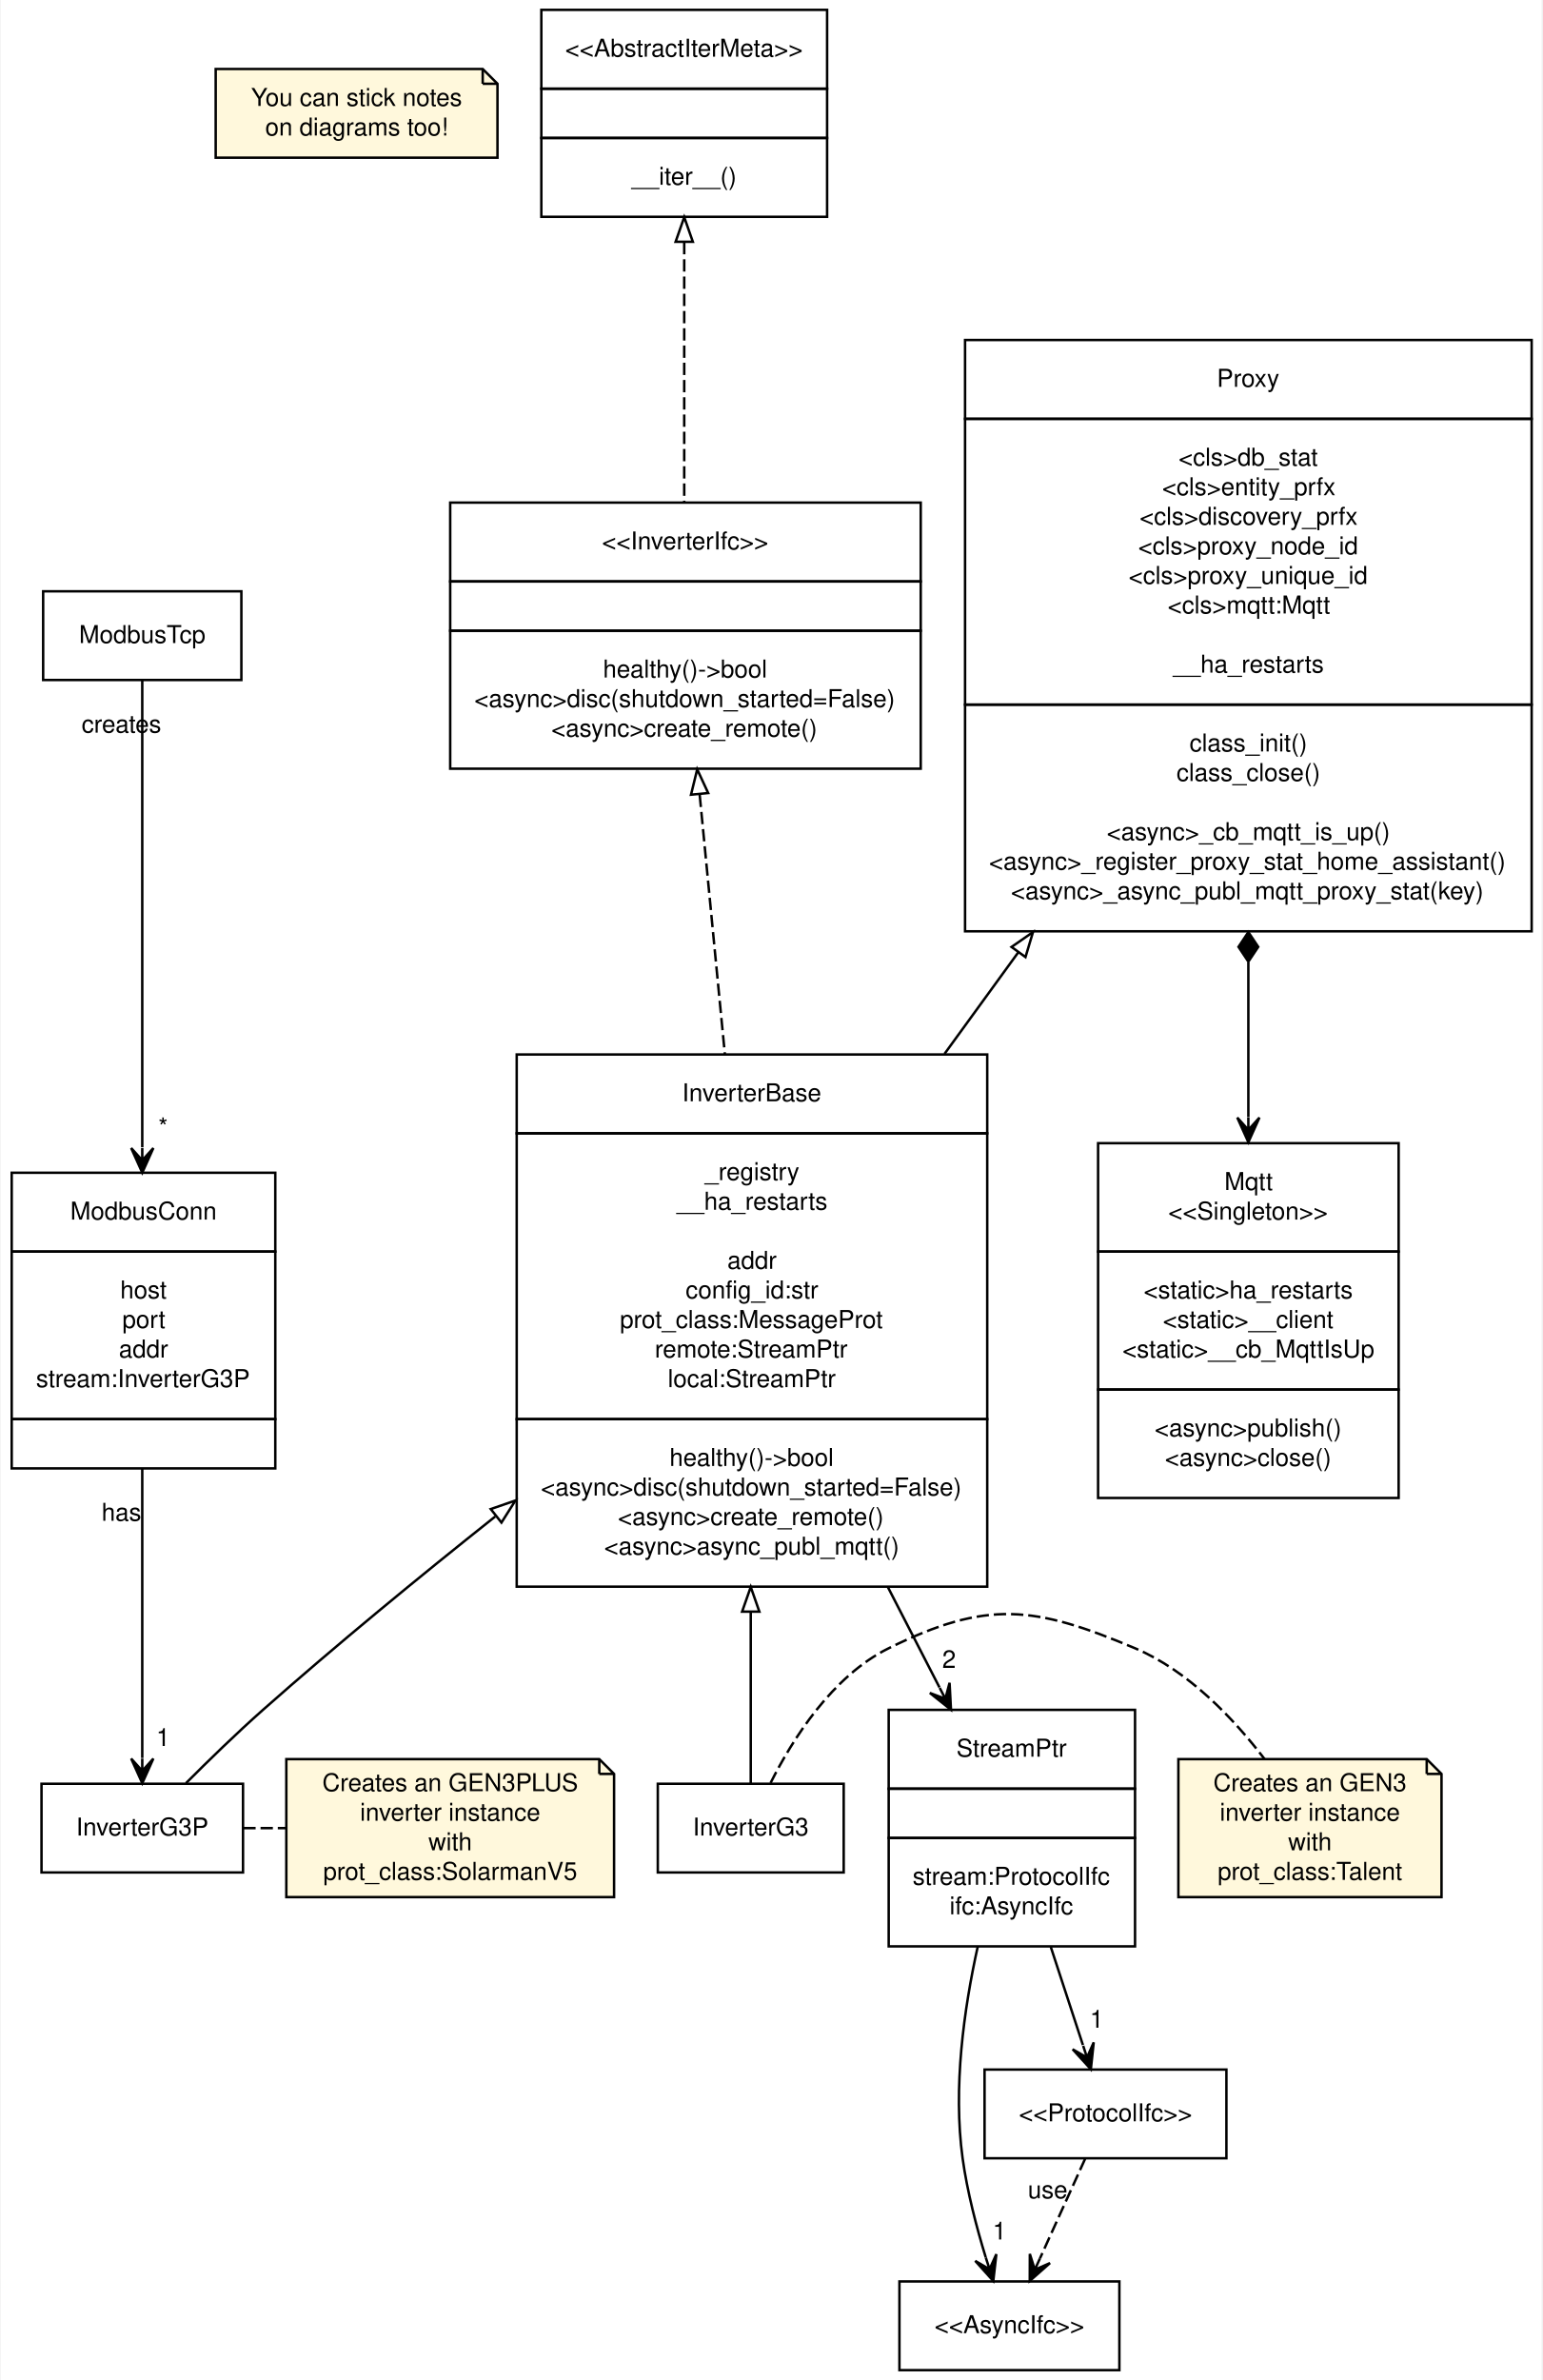
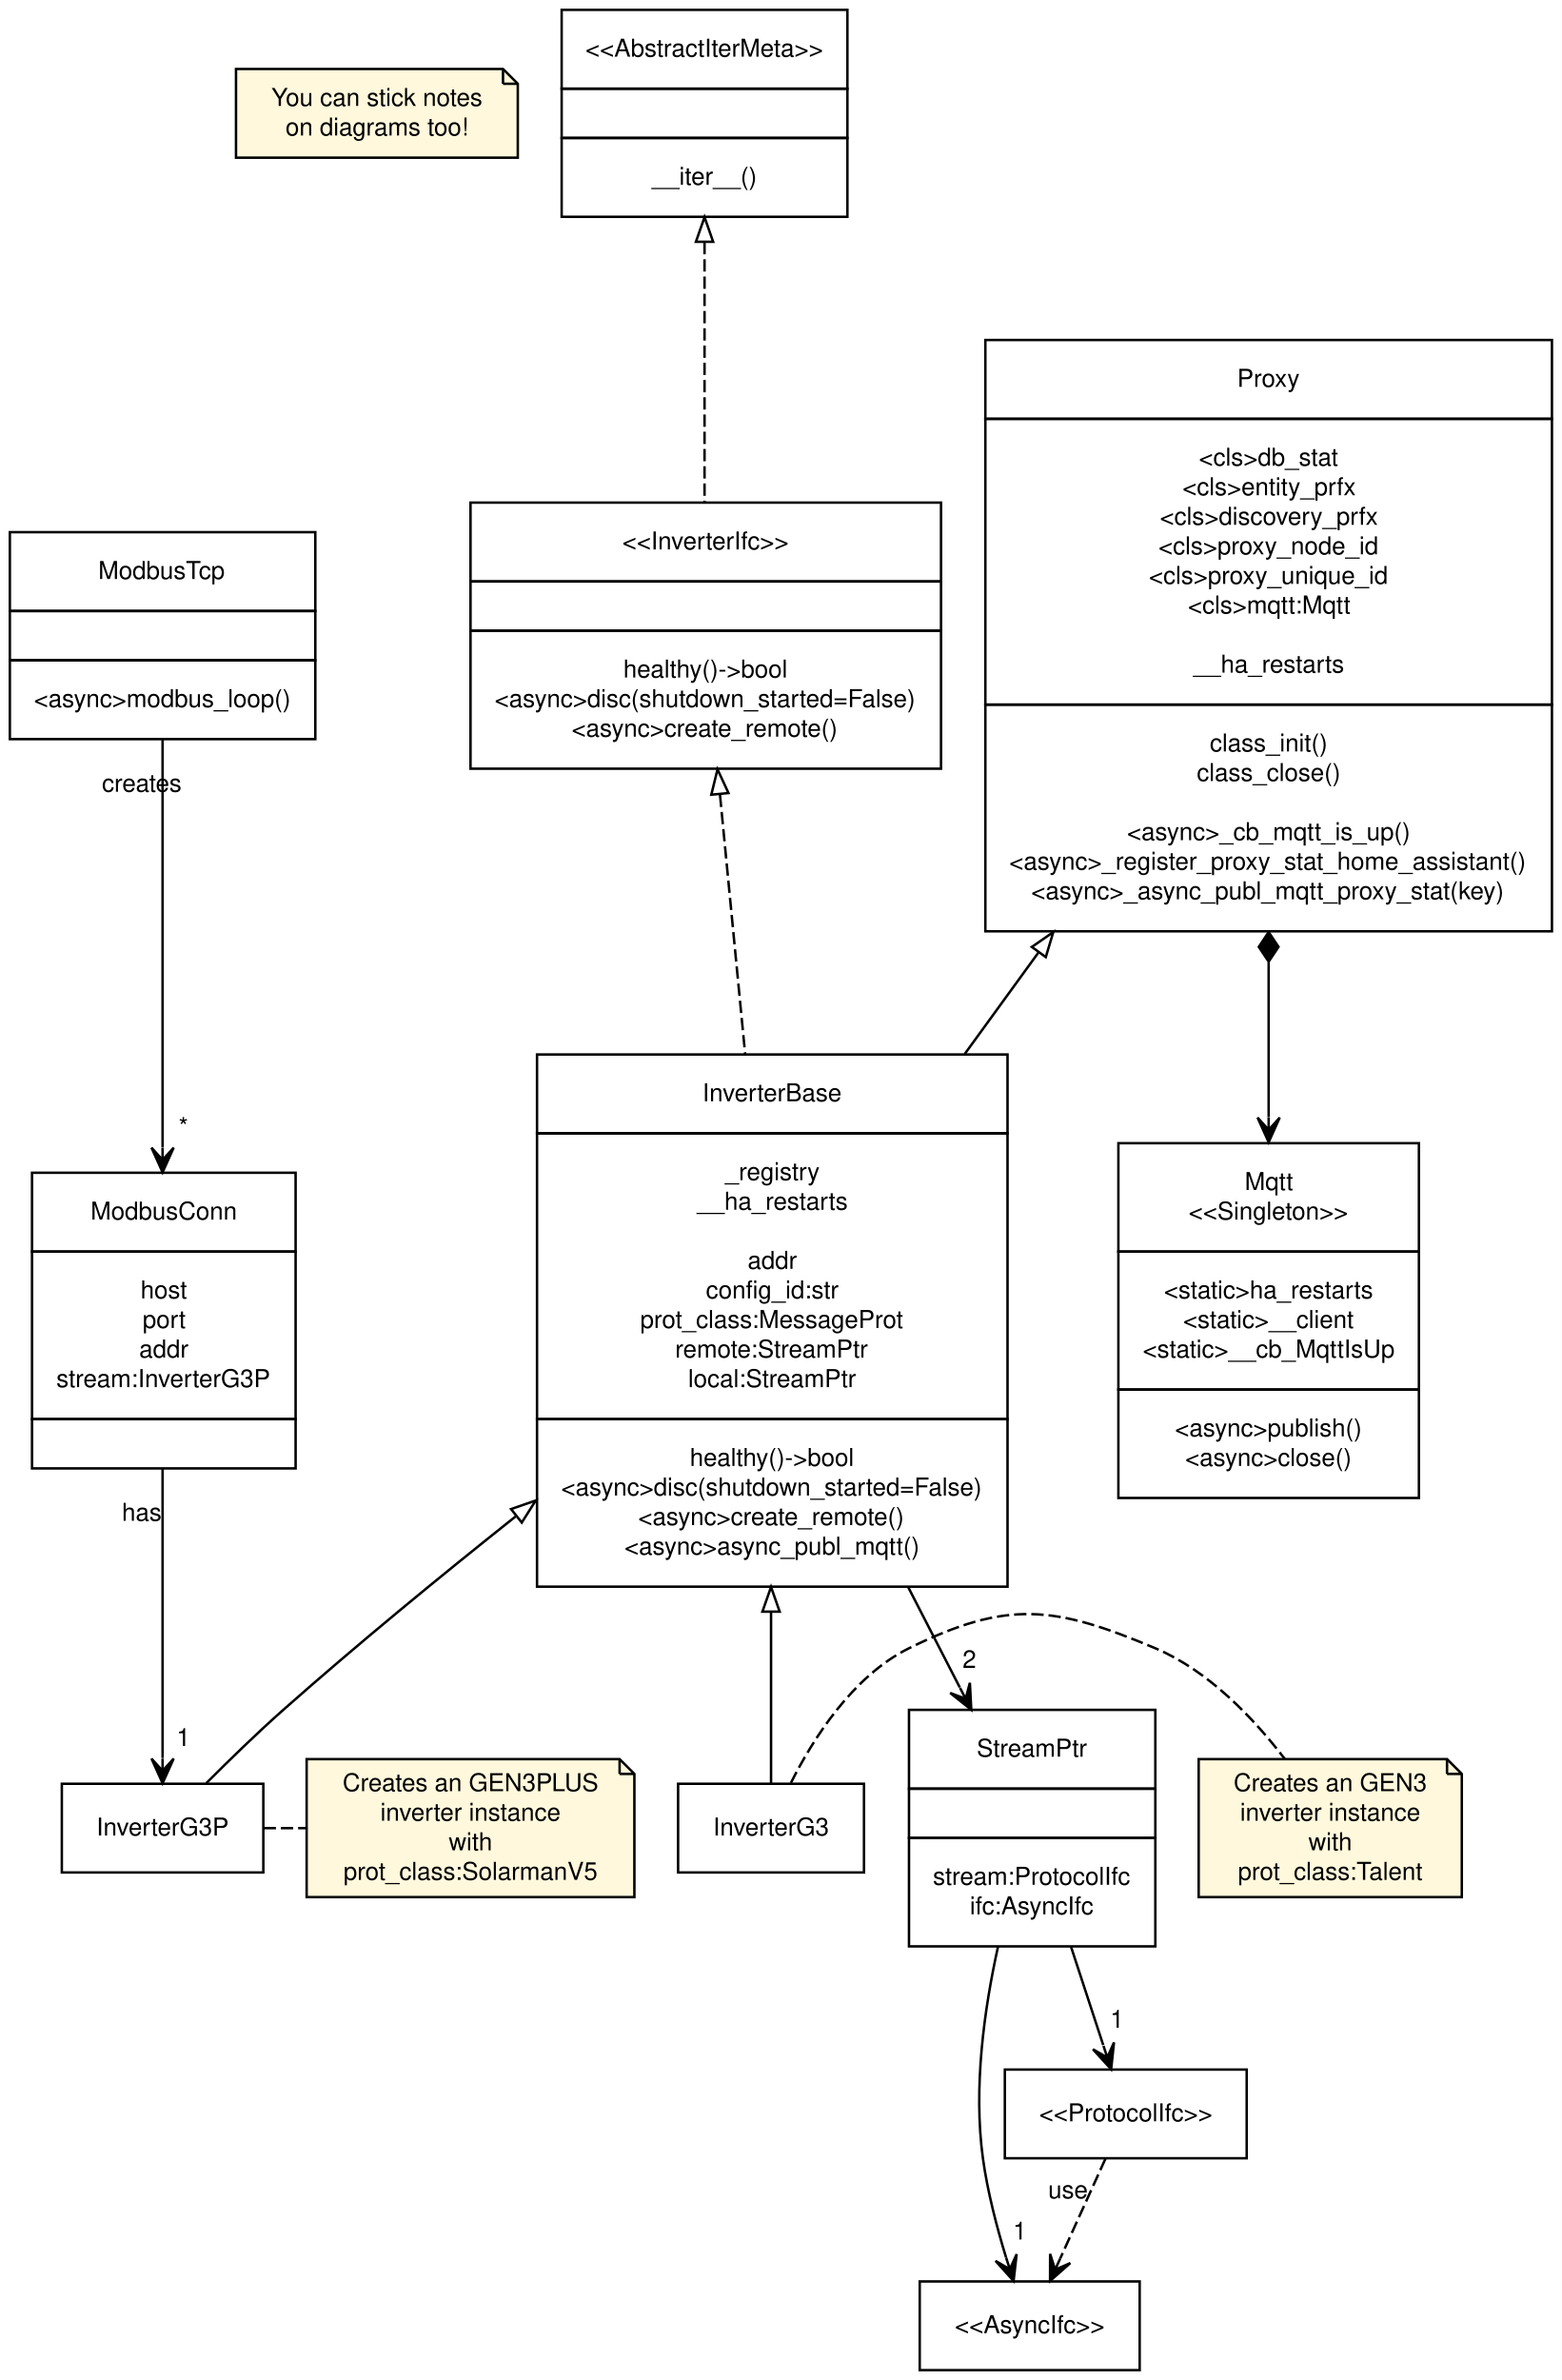
- <svg xmlns="http://www.w3.org/2000/svg" width="626pt" height="966pt" viewBox="0.00 0.00 625.50 966.00">
+ <svg xmlns="http://www.w3.org/2000/svg" width="634pt" height="966pt" viewBox="0.00 0.00 634.00 966.00">
  <g id="graph0" class="graph" transform="scale(1 1) rotate(0) translate(4 962)">
-     <polygon fill="#ffffff" stroke="transparent" points="-4,4 -4,-962 621.5,-962 621.5,4 -4,4" />
+     <polygon fill="#ffffff" stroke="transparent" points="-4,4 -4,-962 630,-962 630,4 -4,4" />
    <g id="node1" class="node">
-       <polygon fill="#fff8dc" stroke="#000000" points="191.696,-934 83.304,-934 83.304,-898 197.696,-898 197.696,-928 191.696,-934" />
-       <polyline fill="none" stroke="#000000" points="191.696,-934 191.696,-928 " />
-       <polyline fill="none" stroke="#000000" points="197.696,-928 191.696,-928 " />
-       <text text-anchor="middle" x="140.5" y="-919" font-family="Helvetica,sans-Serif" font-size="10.00" fill="#000000">You can stick notes</text>
-       <text text-anchor="middle" x="140.5" y="-907" font-family="Helvetica,sans-Serif" font-size="10.00" fill="#000000">on diagrams too!</text>
+       <polygon fill="#fff8dc" stroke="#000000" points="200.196,-934 91.804,-934 91.804,-898 206.196,-898 206.196,-928 200.196,-934" />
+       <polyline fill="none" stroke="#000000" points="200.196,-934 200.196,-928 " />
+       <polyline fill="none" stroke="#000000" points="206.196,-928 200.196,-928 " />
+       <text text-anchor="middle" x="149" y="-919" font-family="Helvetica,sans-Serif" font-size="10.00" fill="#000000">You can stick notes</text>
+       <text text-anchor="middle" x="149" y="-907" font-family="Helvetica,sans-Serif" font-size="10.00" fill="#000000">on diagrams too!</text>
    </g>
    <g id="node2" class="node">
-       <polygon fill="none" stroke="#000000" points="215.5,-926 215.5,-958 331.5,-958 331.5,-926 215.5,-926" />
-       <text text-anchor="start" x="225.149" y="-939" font-family="Helvetica,sans-Serif" font-size="10.00" fill="#000000">&lt;&lt;AbstractIterMeta&gt;&gt;</text>
-       <polygon fill="none" stroke="#000000" points="215.5,-906 215.5,-926 331.5,-926 331.5,-906 215.5,-906" />
-       <polygon fill="none" stroke="#000000" points="215.5,-874 215.5,-906 331.5,-906 331.5,-874 215.5,-874" />
-       <text text-anchor="start" x="252.11" y="-887" font-family="Helvetica,sans-Serif" font-size="10.00" fill="#000000">__iter__()</text>
+       <polygon fill="none" stroke="#000000" points="224,-926 224,-958 340,-958 340,-926 224,-926" />
+       <text text-anchor="start" x="233.649" y="-939" font-family="Helvetica,sans-Serif" font-size="10.00" fill="#000000">&lt;&lt;AbstractIterMeta&gt;&gt;</text>
+       <polygon fill="none" stroke="#000000" points="224,-906 224,-926 340,-926 340,-906 224,-906" />
+       <polygon fill="none" stroke="#000000" points="224,-874 224,-906 340,-906 340,-874 224,-874" />
+       <text text-anchor="start" x="260.61" y="-887" font-family="Helvetica,sans-Serif" font-size="10.00" fill="#000000">__iter__()</text>
    </g>
    <g id="node5" class="node">
-       <polygon fill="none" stroke="#000000" points="178.5,-726 178.5,-758 369.5,-758 369.5,-726 178.5,-726" />
-       <text text-anchor="start" x="240.096" y="-739" font-family="Helvetica,sans-Serif" font-size="10.00" fill="#000000">&lt;&lt;InverterIfc&gt;&gt;</text>
-       <polygon fill="none" stroke="#000000" points="178.5,-706 178.5,-726 369.5,-726 369.5,-706 178.5,-706" />
-       <polygon fill="none" stroke="#000000" points="178.5,-650 178.5,-706 369.5,-706 369.5,-650 178.5,-650" />
-       <text text-anchor="start" x="240.522" y="-687" font-family="Helvetica,sans-Serif" font-size="10.00" fill="#000000">healthy()-&gt;bool</text>
-       <text text-anchor="start" x="188.284" y="-675" font-family="Helvetica,sans-Serif" font-size="10.00" fill="#000000">&lt;async&gt;disc(shutdown_started=False)</text>
-       <text text-anchor="start" x="219.544" y="-663" font-family="Helvetica,sans-Serif" font-size="10.00" fill="#000000">&lt;async&gt;create_remote()</text>
+       <polygon fill="none" stroke="#000000" points="187,-726 187,-758 378,-758 378,-726 187,-726" />
+       <text text-anchor="start" x="248.596" y="-739" font-family="Helvetica,sans-Serif" font-size="10.00" fill="#000000">&lt;&lt;InverterIfc&gt;&gt;</text>
+       <polygon fill="none" stroke="#000000" points="187,-706 187,-726 378,-726 378,-706 187,-706" />
+       <polygon fill="none" stroke="#000000" points="187,-650 187,-706 378,-706 378,-650 187,-650" />
+       <text text-anchor="start" x="249.022" y="-687" font-family="Helvetica,sans-Serif" font-size="10.00" fill="#000000">healthy()-&gt;bool</text>
+       <text text-anchor="start" x="196.784" y="-675" font-family="Helvetica,sans-Serif" font-size="10.00" fill="#000000">&lt;async&gt;disc(shutdown_started=False)</text>
+       <text text-anchor="start" x="228.044" y="-663" font-family="Helvetica,sans-Serif" font-size="10.00" fill="#000000">&lt;async&gt;create_remote()</text>
    </g>
    <g id="edge1" class="edge">
-       <path fill="none" stroke="#000000" stroke-dasharray="5,2" d="M273.5,-863.774C273.5,-831.666 273.5,-790.604 273.5,-758.148" />
-       <polygon fill="none" stroke="#000000" points="270,-863.862 273.5,-873.862 277,-863.862 270,-863.862" />
+       <path fill="none" stroke="#000000" stroke-dasharray="5,2" d="M282,-863.774C282,-831.666 282,-790.604 282,-758.148" />
+       <polygon fill="none" stroke="#000000" points="278.5,-863.862 282,-873.862 285.5,-863.862 278.5,-863.862" />
    </g>
    <g id="node3" class="node">
-       <polygon fill="none" stroke="#000000" points="441.5,-454 441.5,-498 563.5,-498 563.5,-454 441.5,-454" />
-       <text text-anchor="start" x="492.777" y="-479" font-family="Helvetica,sans-Serif" font-size="10.00" fill="#000000">Mqtt</text>
-       <text text-anchor="start" x="469.981" y="-467" font-family="Helvetica,sans-Serif" font-size="10.00" fill="#000000">&lt;&lt;Singleton&gt;&gt;</text>
-       <polygon fill="none" stroke="#000000" points="441.5,-398 441.5,-454 563.5,-454 563.5,-398 441.5,-398" />
-       <text text-anchor="start" x="459.988" y="-435" font-family="Helvetica,sans-Serif" font-size="10.00" fill="#000000">&lt;static&gt;ha_restarts</text>
-       <text text-anchor="start" x="467.767" y="-423" font-family="Helvetica,sans-Serif" font-size="10.00" fill="#000000">&lt;static&gt;__client</text>
-       <text text-anchor="start" x="451.373" y="-411" font-family="Helvetica,sans-Serif" font-size="10.00" fill="#000000">&lt;static&gt;__cb_MqttIsUp</text>
-       <polygon fill="none" stroke="#000000" points="441.5,-354 441.5,-398 563.5,-398 563.5,-354 441.5,-354" />
-       <text text-anchor="start" x="464.436" y="-379" font-family="Helvetica,sans-Serif" font-size="10.00" fill="#000000">&lt;async&gt;publish()</text>
-       <text text-anchor="start" x="468.604" y="-367" font-family="Helvetica,sans-Serif" font-size="10.00" fill="#000000">&lt;async&gt;close()</text>
+       <polygon fill="none" stroke="#000000" points="450,-454 450,-498 572,-498 572,-454 450,-454" />
+       <text text-anchor="start" x="501.277" y="-479" font-family="Helvetica,sans-Serif" font-size="10.00" fill="#000000">Mqtt</text>
+       <text text-anchor="start" x="478.481" y="-467" font-family="Helvetica,sans-Serif" font-size="10.00" fill="#000000">&lt;&lt;Singleton&gt;&gt;</text>
+       <polygon fill="none" stroke="#000000" points="450,-398 450,-454 572,-454 572,-398 450,-398" />
+       <text text-anchor="start" x="468.488" y="-435" font-family="Helvetica,sans-Serif" font-size="10.00" fill="#000000">&lt;static&gt;ha_restarts</text>
+       <text text-anchor="start" x="476.267" y="-423" font-family="Helvetica,sans-Serif" font-size="10.00" fill="#000000">&lt;static&gt;__client</text>
+       <text text-anchor="start" x="459.873" y="-411" font-family="Helvetica,sans-Serif" font-size="10.00" fill="#000000">&lt;static&gt;__cb_MqttIsUp</text>
+       <polygon fill="none" stroke="#000000" points="450,-354 450,-398 572,-398 572,-354 450,-354" />
+       <text text-anchor="start" x="472.936" y="-379" font-family="Helvetica,sans-Serif" font-size="10.00" fill="#000000">&lt;async&gt;publish()</text>
+       <text text-anchor="start" x="477.104" y="-367" font-family="Helvetica,sans-Serif" font-size="10.00" fill="#000000">&lt;async&gt;close()</text>
    </g>
    <g id="node4" class="node">
-       <polygon fill="none" stroke="#000000" points="387.5,-792 387.5,-824 617.5,-824 617.5,-792 387.5,-792" />
-       <text text-anchor="start" x="489.721" y="-805" font-family="Helvetica,sans-Serif" font-size="10.00" fill="#000000">Proxy</text>
-       <polygon fill="none" stroke="#000000" points="387.5,-676 387.5,-792 617.5,-792 617.5,-676 387.5,-676" />
-       <text text-anchor="start" x="474.154" y="-773" font-family="Helvetica,sans-Serif" font-size="10.00" fill="#000000">&lt;cls&gt;db_stat</text>
-       <text text-anchor="start" x="467.491" y="-761" font-family="Helvetica,sans-Serif" font-size="10.00" fill="#000000">&lt;cls&gt;entity_prfx</text>
-       <text text-anchor="start" x="458.326" y="-749" font-family="Helvetica,sans-Serif" font-size="10.00" fill="#000000">&lt;cls&gt;discovery_prfx</text>
-       <text text-anchor="start" x="457.762" y="-737" font-family="Helvetica,sans-Serif" font-size="10.00" fill="#000000">&lt;cls&gt;proxy_node_id</text>
-       <text text-anchor="start" x="453.873" y="-725" font-family="Helvetica,sans-Serif" font-size="10.00" fill="#000000">&lt;cls&gt;proxy_unique_id</text>
-       <text text-anchor="start" x="469.716" y="-713" font-family="Helvetica,sans-Serif" font-size="10.00" fill="#000000">&lt;cls&gt;mqtt:Mqtt</text>
-       <text text-anchor="start" x="471.935" y="-689" font-family="Helvetica,sans-Serif" font-size="10.00" fill="#000000">__ha_restarts</text>
-       <polygon fill="none" stroke="#000000" points="387.5,-584 387.5,-676 617.5,-676 617.5,-584 387.5,-584" />
-       <text text-anchor="start" x="478.615" y="-657" font-family="Helvetica,sans-Serif" font-size="10.00" fill="#000000">class_init()</text>
-       <text text-anchor="start" x="473.334" y="-645" font-family="Helvetica,sans-Serif" font-size="10.00" fill="#000000">class_close()</text>
-       <text text-anchor="start" x="444.984" y="-621" font-family="Helvetica,sans-Serif" font-size="10.00" fill="#000000">&lt;async&gt;_cb_mqtt_is_up()</text>
-       <text text-anchor="start" x="397.197" y="-609" font-family="Helvetica,sans-Serif" font-size="10.00" fill="#000000">&lt;async&gt;_register_proxy_stat_home_assistant()</text>
-       <text text-anchor="start" x="406.084" y="-597" font-family="Helvetica,sans-Serif" font-size="10.00" fill="#000000">&lt;async&gt;_async_publ_mqtt_proxy_stat(key)</text>
+       <polygon fill="none" stroke="#000000" points="396,-792 396,-824 626,-824 626,-792 396,-792" />
+       <text text-anchor="start" x="498.221" y="-805" font-family="Helvetica,sans-Serif" font-size="10.00" fill="#000000">Proxy</text>
+       <polygon fill="none" stroke="#000000" points="396,-676 396,-792 626,-792 626,-676 396,-676" />
+       <text text-anchor="start" x="482.654" y="-773" font-family="Helvetica,sans-Serif" font-size="10.00" fill="#000000">&lt;cls&gt;db_stat</text>
+       <text text-anchor="start" x="475.991" y="-761" font-family="Helvetica,sans-Serif" font-size="10.00" fill="#000000">&lt;cls&gt;entity_prfx</text>
+       <text text-anchor="start" x="466.826" y="-749" font-family="Helvetica,sans-Serif" font-size="10.00" fill="#000000">&lt;cls&gt;discovery_prfx</text>
+       <text text-anchor="start" x="466.262" y="-737" font-family="Helvetica,sans-Serif" font-size="10.00" fill="#000000">&lt;cls&gt;proxy_node_id</text>
+       <text text-anchor="start" x="462.373" y="-725" font-family="Helvetica,sans-Serif" font-size="10.00" fill="#000000">&lt;cls&gt;proxy_unique_id</text>
+       <text text-anchor="start" x="478.216" y="-713" font-family="Helvetica,sans-Serif" font-size="10.00" fill="#000000">&lt;cls&gt;mqtt:Mqtt</text>
+       <text text-anchor="start" x="480.435" y="-689" font-family="Helvetica,sans-Serif" font-size="10.00" fill="#000000">__ha_restarts</text>
+       <polygon fill="none" stroke="#000000" points="396,-584 396,-676 626,-676 626,-584 396,-584" />
+       <text text-anchor="start" x="487.115" y="-657" font-family="Helvetica,sans-Serif" font-size="10.00" fill="#000000">class_init()</text>
+       <text text-anchor="start" x="481.834" y="-645" font-family="Helvetica,sans-Serif" font-size="10.00" fill="#000000">class_close()</text>
+       <text text-anchor="start" x="453.484" y="-621" font-family="Helvetica,sans-Serif" font-size="10.00" fill="#000000">&lt;async&gt;_cb_mqtt_is_up()</text>
+       <text text-anchor="start" x="405.697" y="-609" font-family="Helvetica,sans-Serif" font-size="10.00" fill="#000000">&lt;async&gt;_register_proxy_stat_home_assistant()</text>
+       <text text-anchor="start" x="414.584" y="-597" font-family="Helvetica,sans-Serif" font-size="10.00" fill="#000000">&lt;async&gt;_async_publ_mqtt_proxy_stat(key)</text>
    </g>
    <g id="edge9" class="edge">
-       <path fill="none" stroke="#000000" d="M502.5,-571.373C502.5,-549.957 502.5,-528.339 502.5,-508.558" />
-       <polygon fill="#000000" stroke="#000000" points="502.5,-571.682 506.5,-577.682 502.5,-583.682 498.5,-577.682 502.5,-571.682" />
-       <polygon fill="#000000" stroke="#000000" points="502.5,-498.392 507,-508.392 502.5,-503.392 502.5,-508.392 502.5,-508.392 502.5,-508.392 502.5,-503.392 498,-508.392 502.5,-498.392 502.5,-498.392" />
+       <path fill="none" stroke="#000000" d="M511,-571.373C511,-549.957 511,-528.339 511,-508.558" />
+       <polygon fill="#000000" stroke="#000000" points="511,-571.682 515,-577.682 511,-583.682 507,-577.682 511,-571.682" />
+       <polygon fill="#000000" stroke="#000000" points="511,-498.392 515.5,-508.392 511,-503.392 511,-508.392 511,-508.392 511,-508.392 511,-503.392 506.5,-508.392 511,-498.392 511,-498.392" />
    </g>
    <g id="node6" class="node">
-       <polygon fill="none" stroke="#000000" points="205.5,-502 205.5,-534 396.5,-534 396.5,-502 205.5,-502" />
-       <text text-anchor="start" x="272.66" y="-515" font-family="Helvetica,sans-Serif" font-size="10.00" fill="#000000">InverterBase</text>
-       <polygon fill="none" stroke="#000000" points="205.5,-386 205.5,-502 396.5,-502 396.5,-386 205.5,-386" />
-       <text text-anchor="start" x="281.834" y="-483" font-family="Helvetica,sans-Serif" font-size="10.00" fill="#000000">_registry</text>
-       <text text-anchor="start" x="270.435" y="-471" font-family="Helvetica,sans-Serif" font-size="10.00" fill="#000000">__ha_restarts</text>
-       <text text-anchor="start" x="290.997" y="-447" font-family="Helvetica,sans-Serif" font-size="10.00" fill="#000000">addr</text>
-       <text text-anchor="start" x="274.05" y="-435" font-family="Helvetica,sans-Serif" font-size="10.00" fill="#000000">config_id:str</text>
-       <text text-anchor="start" x="247.379" y="-423" font-family="Helvetica,sans-Serif" font-size="10.00" fill="#000000">prot_class:MessageProt</text>
-       <text text-anchor="start" x="261.553" y="-411" font-family="Helvetica,sans-Serif" font-size="10.00" fill="#000000">remote:StreamPtr</text>
-       <text text-anchor="start" x="266.832" y="-399" font-family="Helvetica,sans-Serif" font-size="10.00" fill="#000000">local:StreamPtr</text>
-       <polygon fill="none" stroke="#000000" points="205.5,-318 205.5,-386 396.5,-386 396.5,-318 205.5,-318" />
-       <text text-anchor="start" x="267.522" y="-367" font-family="Helvetica,sans-Serif" font-size="10.00" fill="#000000">healthy()-&gt;bool</text>
-       <text text-anchor="start" x="215.284" y="-355" font-family="Helvetica,sans-Serif" font-size="10.00" fill="#000000">&lt;async&gt;disc(shutdown_started=False)</text>
-       <text text-anchor="start" x="246.544" y="-343" font-family="Helvetica,sans-Serif" font-size="10.00" fill="#000000">&lt;async&gt;create_remote()</text>
-       <text text-anchor="start" x="240.984" y="-331" font-family="Helvetica,sans-Serif" font-size="10.00" fill="#000000">&lt;async&gt;async_publ_mqtt()</text>
+       <polygon fill="none" stroke="#000000" points="214,-502 214,-534 405,-534 405,-502 214,-502" />
+       <text text-anchor="start" x="281.16" y="-515" font-family="Helvetica,sans-Serif" font-size="10.00" fill="#000000">InverterBase</text>
+       <polygon fill="none" stroke="#000000" points="214,-386 214,-502 405,-502 405,-386 214,-386" />
+       <text text-anchor="start" x="290.334" y="-483" font-family="Helvetica,sans-Serif" font-size="10.00" fill="#000000">_registry</text>
+       <text text-anchor="start" x="278.935" y="-471" font-family="Helvetica,sans-Serif" font-size="10.00" fill="#000000">__ha_restarts</text>
+       <text text-anchor="start" x="299.497" y="-447" font-family="Helvetica,sans-Serif" font-size="10.00" fill="#000000">addr</text>
+       <text text-anchor="start" x="282.55" y="-435" font-family="Helvetica,sans-Serif" font-size="10.00" fill="#000000">config_id:str</text>
+       <text text-anchor="start" x="255.879" y="-423" font-family="Helvetica,sans-Serif" font-size="10.00" fill="#000000">prot_class:MessageProt</text>
+       <text text-anchor="start" x="270.053" y="-411" font-family="Helvetica,sans-Serif" font-size="10.00" fill="#000000">remote:StreamPtr</text>
+       <text text-anchor="start" x="275.332" y="-399" font-family="Helvetica,sans-Serif" font-size="10.00" fill="#000000">local:StreamPtr</text>
+       <polygon fill="none" stroke="#000000" points="214,-318 214,-386 405,-386 405,-318 214,-318" />
+       <text text-anchor="start" x="276.022" y="-367" font-family="Helvetica,sans-Serif" font-size="10.00" fill="#000000">healthy()-&gt;bool</text>
+       <text text-anchor="start" x="223.784" y="-355" font-family="Helvetica,sans-Serif" font-size="10.00" fill="#000000">&lt;async&gt;disc(shutdown_started=False)</text>
+       <text text-anchor="start" x="255.044" y="-343" font-family="Helvetica,sans-Serif" font-size="10.00" fill="#000000">&lt;async&gt;create_remote()</text>
+       <text text-anchor="start" x="249.484" y="-331" font-family="Helvetica,sans-Serif" font-size="10.00" fill="#000000">&lt;async&gt;async_publ_mqtt()</text>
    </g>
    <g id="edge7" class="edge">
-       <path fill="none" stroke="#000000" d="M409.179,-575.568C399.141,-561.753 389.001,-547.798 379.159,-534.253" />
-       <polygon fill="none" stroke="#000000" points="406.365,-577.649 415.075,-583.682 412.028,-573.535 406.365,-577.649" />
+       <path fill="none" stroke="#000000" d="M417.679,-575.568C407.641,-561.753 397.501,-547.798 387.659,-534.253" />
+       <polygon fill="none" stroke="#000000" points="414.865,-577.649 423.575,-583.682 420.528,-573.535 414.865,-577.649" />
    </g>
    <g id="edge2" class="edge">
-       <path fill="none" stroke="#000000" stroke-dasharray="5,2" d="M279.772,-639.423C282.809,-608.156 286.537,-569.764 289.991,-534.203" />
-       <polygon fill="none" stroke="#000000" points="276.253,-639.447 278.77,-649.739 283.22,-640.124 276.253,-639.447" />
+       <path fill="none" stroke="#000000" stroke-dasharray="5,2" d="M288.272,-639.423C291.309,-608.156 295.037,-569.764 298.491,-534.203" />
+       <polygon fill="none" stroke="#000000" points="284.753,-639.447 287.27,-649.739 291.72,-640.124 284.753,-639.447" />
    </g>
    <g id="node7" class="node">
-       <polygon fill="none" stroke="#000000" points="356.5,-236 356.5,-268 456.5,-268 456.5,-236 356.5,-236" />
-       <text text-anchor="start" x="384" y="-249" font-family="Helvetica,sans-Serif" font-size="10.00" fill="#000000">StreamPtr</text>
-       <polygon fill="none" stroke="#000000" points="356.5,-216 356.5,-236 456.5,-236 456.5,-216 356.5,-216" />
-       <polygon fill="none" stroke="#000000" points="356.5,-172 356.5,-216 456.5,-216 456.5,-172 356.5,-172" />
-       <text text-anchor="start" x="366.217" y="-197" font-family="Helvetica,sans-Serif" font-size="10.00" fill="#000000">stream:ProtocolIfc</text>
-       <text text-anchor="start" x="381.219" y="-185" font-family="Helvetica,sans-Serif" font-size="10.00" fill="#000000">ifc:AsyncIfc</text>
+       <polygon fill="none" stroke="#000000" points="365,-236 365,-268 465,-268 465,-236 365,-236" />
+       <text text-anchor="start" x="392.5" y="-249" font-family="Helvetica,sans-Serif" font-size="10.00" fill="#000000">StreamPtr</text>
+       <polygon fill="none" stroke="#000000" points="365,-216 365,-236 465,-236 465,-216 365,-216" />
+       <polygon fill="none" stroke="#000000" points="365,-172 365,-216 465,-216 465,-172 365,-172" />
+       <text text-anchor="start" x="374.717" y="-197" font-family="Helvetica,sans-Serif" font-size="10.00" fill="#000000">stream:ProtocolIfc</text>
+       <text text-anchor="start" x="389.719" y="-185" font-family="Helvetica,sans-Serif" font-size="10.00" fill="#000000">ifc:AsyncIfc</text>
    </g>
    <g id="edge8" class="edge">
-       <path fill="none" stroke="#000000" d="M356.139,-317.872C363.379,-303.802 370.553,-289.86 377.119,-277.099" />
-       <polygon fill="#000000" stroke="#000000" points="381.785,-268.032 381.211,-278.983 379.497,-272.478 377.209,-276.924 377.209,-276.924 377.209,-276.924 379.497,-272.478 373.208,-274.865 381.785,-268.032 381.785,-268.032" />
-       <text text-anchor="middle" x="381.007" y="-285.017" font-family="Helvetica,sans-Serif" font-size="10.00" fill="#000000">2</text>
+       <path fill="none" stroke="#000000" d="M364.639,-317.872C371.879,-303.802 379.053,-289.86 385.619,-277.099" />
+       <polygon fill="#000000" stroke="#000000" points="390.285,-268.032 389.711,-278.983 387.997,-272.478 385.709,-276.924 385.709,-276.924 385.709,-276.924 387.997,-272.478 381.708,-274.865 390.285,-268.032 390.285,-268.032" />
+       <text text-anchor="middle" x="389.507" y="-285.017" font-family="Helvetica,sans-Serif" font-size="10.00" fill="#000000">2</text>
    </g>
    <g id="node8" class="node">
-       <polygon fill="none" stroke="#000000" points="338.231,-238 262.769,-238 262.769,-202 338.231,-202 338.231,-238" />
-       <text text-anchor="middle" x="300.5" y="-217" font-family="Helvetica,sans-Serif" font-size="10.00" fill="#000000">InverterG3</text>
+       <polygon fill="none" stroke="#000000" points="346.731,-238 271.269,-238 271.269,-202 346.731,-202 346.731,-238" />
+       <text text-anchor="middle" x="309" y="-217" font-family="Helvetica,sans-Serif" font-size="10.00" fill="#000000">InverterG3</text>
    </g>
    <g id="edge5" class="edge">
-       <path fill="none" stroke="#000000" d="M300.5,-307.773C300.5,-280.5 300.5,-254.684 300.5,-238.201" />
-       <polygon fill="none" stroke="#000000" points="297,-307.872 300.5,-317.872 304,-307.872 297,-307.872" />
+       <path fill="none" stroke="#000000" d="M309,-307.773C309,-280.5 309,-254.684 309,-238.201" />
+       <polygon fill="none" stroke="#000000" points="305.5,-307.872 309,-317.872 312.5,-307.872 305.5,-307.872" />
    </g>
    <g id="node10" class="node">
-       <polygon fill="none" stroke="#000000" points="94.4,-238 12.6,-238 12.6,-202 94.4,-202 94.4,-238" />
-       <text text-anchor="middle" x="53.5" y="-217" font-family="Helvetica,sans-Serif" font-size="10.00" fill="#000000">InverterG3P</text>
+       <polygon fill="none" stroke="#000000" points="102.9,-238 21.1,-238 21.1,-202 102.9,-202 102.9,-238" />
+       <text text-anchor="middle" x="62" y="-217" font-family="Helvetica,sans-Serif" font-size="10.00" fill="#000000">InverterG3P</text>
    </g>
    <g id="edge6" class="edge">
-       <path fill="none" stroke="#000000" d="M196.767,-346.464C165.897,-321.935 132.358,-294.416 102.5,-268 91.797,-258.531 80.362,-247.393 71.232,-238.23" />
-       <polygon fill="none" stroke="#000000" points="194.962,-349.499 204.974,-352.965 199.309,-344.012 194.962,-349.499" />
+       <path fill="none" stroke="#000000" d="M205.267,-346.464C174.397,-321.935 140.858,-294.416 111,-268 100.297,-258.531 88.862,-247.393 79.732,-238.23" />
+       <polygon fill="none" stroke="#000000" points="203.462,-349.499 213.474,-352.965 207.809,-344.012 203.462,-349.499" />
    </g>
    <g id="node12" class="node">
-       <polygon fill="none" stroke="#000000" points="450.142,-36 360.858,-36 360.858,0 450.142,0 450.142,-36" />
-       <text text-anchor="middle" x="405.5" y="-15" font-family="Helvetica,sans-Serif" font-size="10.00" fill="#000000">&lt;&lt;AsyncIfc&gt;&gt;</text>
+       <polygon fill="none" stroke="#000000" points="458.642,-36 369.358,-36 369.358,0 458.642,0 458.642,-36" />
+       <text text-anchor="middle" x="414" y="-15" font-family="Helvetica,sans-Serif" font-size="10.00" fill="#000000">&lt;&lt;AsyncIfc&gt;&gt;</text>
    </g>
    <g id="edge11" class="edge">
-       <path fill="none" stroke="#000000" d="M392.663,-171.974C386.998,-146.457 382.587,-114.547 386.5,-86 388.347,-72.528 392.161,-57.962 395.891,-45.78" />
-       <polygon fill="#000000" stroke="#000000" points="398.959,-36.185 400.199,-47.081 397.436,-40.948 395.913,-45.71 395.913,-45.71 395.913,-45.71 397.436,-40.948 391.627,-44.34 398.959,-36.185 398.959,-36.185" />
-       <text text-anchor="middle" x="401.489" y="-53.024" font-family="Helvetica,sans-Serif" font-size="10.00" fill="#000000">1</text>
+       <path fill="none" stroke="#000000" d="M401.163,-171.974C395.498,-146.457 391.087,-114.547 395,-86 396.847,-72.528 400.661,-57.962 404.391,-45.78" />
+       <polygon fill="#000000" stroke="#000000" points="407.459,-36.185 408.699,-47.081 405.936,-40.948 404.413,-45.71 404.413,-45.71 404.413,-45.71 405.936,-40.948 400.127,-44.34 407.459,-36.185 407.459,-36.185" />
+       <text text-anchor="middle" x="409.989" y="-53.024" font-family="Helvetica,sans-Serif" font-size="10.00" fill="#000000">1</text>
    </g>
    <g id="node13" class="node">
-       <polygon fill="none" stroke="#000000" points="493.588,-122 395.412,-122 395.412,-86 493.588,-86 493.588,-122" />
-       <text text-anchor="middle" x="444.5" y="-101" font-family="Helvetica,sans-Serif" font-size="10.00" fill="#000000">&lt;&lt;ProtocolIfc&gt;&gt;</text>
+       <polygon fill="none" stroke="#000000" points="502.088,-122 403.912,-122 403.912,-86 502.088,-86 502.088,-122" />
+       <text text-anchor="middle" x="453" y="-101" font-family="Helvetica,sans-Serif" font-size="10.00" fill="#000000">&lt;&lt;ProtocolIfc&gt;&gt;</text>
    </g>
    <g id="edge10" class="edge">
-       <path fill="none" stroke="#000000" d="M422.285,-171.813C426.733,-158.237 431.423,-143.921 435.341,-131.959" />
-       <polygon fill="#000000" stroke="#000000" points="438.56,-122.132 439.724,-133.036 437.004,-126.883 435.447,-131.635 435.447,-131.635 435.447,-131.635 437.004,-126.883 431.171,-130.234 438.56,-122.132 438.56,-122.132" />
-       <text text-anchor="middle" x="440.95" y="-138.989" font-family="Helvetica,sans-Serif" font-size="10.00" fill="#000000">1</text>
+       <path fill="none" stroke="#000000" d="M430.785,-171.813C435.233,-158.237 439.923,-143.921 443.841,-131.959" />
+       <polygon fill="#000000" stroke="#000000" points="447.06,-122.132 448.224,-133.036 445.504,-126.883 443.947,-131.635 443.947,-131.635 443.947,-131.635 445.504,-126.883 439.671,-130.234 447.06,-122.132 447.06,-122.132" />
+       <text text-anchor="middle" x="449.45" y="-138.989" font-family="Helvetica,sans-Serif" font-size="10.00" fill="#000000">1</text>
    </g>
    <g id="node9" class="node">
-       <polygon fill="#fff8dc" stroke="#000000" points="574.906,-248 474.094,-248 474.094,-192 580.906,-192 580.906,-242 574.906,-248" />
-       <polyline fill="none" stroke="#000000" points="574.906,-248 574.906,-242 " />
-       <polyline fill="none" stroke="#000000" points="580.906,-242 574.906,-242 " />
-       <text text-anchor="middle" x="527.5" y="-235" font-family="Helvetica,sans-Serif" font-size="10.00" fill="#000000">Creates an GEN3</text>
-       <text text-anchor="middle" x="527.5" y="-223" font-family="Helvetica,sans-Serif" font-size="10.00" fill="#000000">inverter instance</text>
-       <text text-anchor="middle" x="527.5" y="-211" font-family="Helvetica,sans-Serif" font-size="10.00" fill="#000000">with</text>
-       <text text-anchor="middle" x="527.5" y="-199" font-family="Helvetica,sans-Serif" font-size="10.00" fill="#000000">prot_class:Talent</text>
+       <polygon fill="#fff8dc" stroke="#000000" points="583.406,-248 482.594,-248 482.594,-192 589.406,-192 589.406,-242 583.406,-248" />
+       <polyline fill="none" stroke="#000000" points="583.406,-248 583.406,-242 " />
+       <polyline fill="none" stroke="#000000" points="589.406,-242 583.406,-242 " />
+       <text text-anchor="middle" x="536" y="-235" font-family="Helvetica,sans-Serif" font-size="10.00" fill="#000000">Creates an GEN3</text>
+       <text text-anchor="middle" x="536" y="-223" font-family="Helvetica,sans-Serif" font-size="10.00" fill="#000000">inverter instance</text>
+       <text text-anchor="middle" x="536" y="-211" font-family="Helvetica,sans-Serif" font-size="10.00" fill="#000000">with</text>
+       <text text-anchor="middle" x="536" y="-199" font-family="Helvetica,sans-Serif" font-size="10.00" fill="#000000">prot_class:Talent</text>
    </g>
    <g id="edge3" class="edge">
-       <path fill="none" stroke="#000000" stroke-dasharray="5,2" d="M308.549,-238.328C317.435,-256.006 333.579,-281.695 356.5,-293 396.36,-312.66 415.558,-310.293 456.5,-293 478.161,-283.851 496.478,-264.505 509.08,-248.026" />
+       <path fill="none" stroke="#000000" stroke-dasharray="5,2" d="M317.049,-238.328C325.935,-256.006 342.079,-281.695 365,-293 404.86,-312.66 424.058,-310.293 465,-293 486.661,-283.851 504.978,-264.505 517.58,-248.026" />
    </g>
    <g id="node11" class="node">
-       <polygon fill="#fff8dc" stroke="#000000" points="239.022,-248 111.978,-248 111.978,-192 245.022,-192 245.022,-242 239.022,-248" />
-       <polyline fill="none" stroke="#000000" points="239.022,-248 239.022,-242 " />
-       <polyline fill="none" stroke="#000000" points="245.022,-242 239.022,-242 " />
-       <text text-anchor="middle" x="178.5" y="-235" font-family="Helvetica,sans-Serif" font-size="10.00" fill="#000000">Creates an GEN3PLUS</text>
-       <text text-anchor="middle" x="178.5" y="-223" font-family="Helvetica,sans-Serif" font-size="10.00" fill="#000000">inverter instance</text>
-       <text text-anchor="middle" x="178.5" y="-211" font-family="Helvetica,sans-Serif" font-size="10.00" fill="#000000">with</text>
-       <text text-anchor="middle" x="178.5" y="-199" font-family="Helvetica,sans-Serif" font-size="10.00" fill="#000000">prot_class:SolarmanV5</text>
+       <polygon fill="#fff8dc" stroke="#000000" points="247.522,-248 120.478,-248 120.478,-192 253.522,-192 253.522,-242 247.522,-248" />
+       <polyline fill="none" stroke="#000000" points="247.522,-248 247.522,-242 " />
+       <polyline fill="none" stroke="#000000" points="253.522,-242 247.522,-242 " />
+       <text text-anchor="middle" x="187" y="-235" font-family="Helvetica,sans-Serif" font-size="10.00" fill="#000000">Creates an GEN3PLUS</text>
+       <text text-anchor="middle" x="187" y="-223" font-family="Helvetica,sans-Serif" font-size="10.00" fill="#000000">inverter instance</text>
+       <text text-anchor="middle" x="187" y="-211" font-family="Helvetica,sans-Serif" font-size="10.00" fill="#000000">with</text>
+       <text text-anchor="middle" x="187" y="-199" font-family="Helvetica,sans-Serif" font-size="10.00" fill="#000000">prot_class:SolarmanV5</text>
    </g>
    <g id="edge4" class="edge">
-       <path fill="none" stroke="#000000" stroke-dasharray="5,2" d="M94.516,-220C100.311,-220 106.107,-220 111.903,-220" />
+       <path fill="none" stroke="#000000" stroke-dasharray="5,2" d="M103.016,-220C108.811,-220 114.607,-220 120.403,-220" />
    </g>
    <g id="edge12" class="edge">
-       <path fill="none" stroke="#000000" stroke-dasharray="5,2" d="M436.229,-85.762C430.903,-74.018 423.882,-58.535 417.896,-45.335" />
-       <polygon fill="#000000" stroke="#000000" points="413.759,-36.212 421.987,-43.461 415.824,-40.766 417.889,-45.319 417.889,-45.319 417.889,-45.319 415.824,-40.766 413.791,-47.178 413.759,-36.212 413.759,-36.212" />
-       <text text-anchor="middle" x="421.045" y="-69.745" font-family="Helvetica,sans-Serif" font-size="10.00" fill="#000000">use</text>
+       <path fill="none" stroke="#000000" stroke-dasharray="5,2" d="M444.729,-85.762C439.403,-74.018 432.382,-58.535 426.396,-45.335" />
+       <polygon fill="#000000" stroke="#000000" points="422.259,-36.212 430.487,-43.461 424.324,-40.766 426.389,-45.319 426.389,-45.319 426.389,-45.319 424.324,-40.766 422.291,-47.178 422.259,-36.212 422.259,-36.212" />
+       <text text-anchor="middle" x="429.545" y="-69.745" font-family="Helvetica,sans-Serif" font-size="10.00" fill="#000000">use</text>
    </g>
    <g id="node14" class="node">
-       <polygon fill="none" stroke="#000000" points=".5,-454 .5,-486 107.5,-486 107.5,-454 .5,-454" />
-       <text text-anchor="start" x="24.27" y="-467" font-family="Helvetica,sans-Serif" font-size="10.00" fill="#000000">ModbusConn</text>
-       <polygon fill="none" stroke="#000000" points=".5,-386 .5,-454 107.5,-454 107.5,-386 .5,-386" />
-       <text text-anchor="start" x="44.551" y="-435" font-family="Helvetica,sans-Serif" font-size="10.00" fill="#000000">host</text>
-       <text text-anchor="start" x="45.387" y="-423" font-family="Helvetica,sans-Serif" font-size="10.00" fill="#000000">port</text>
-       <text text-anchor="start" x="43.997" y="-411" font-family="Helvetica,sans-Serif" font-size="10.00" fill="#000000">addr</text>
-       <text text-anchor="start" x="10.383" y="-399" font-family="Helvetica,sans-Serif" font-size="10.00" fill="#000000">stream:InverterG3P</text>
-       <polygon fill="none" stroke="#000000" points=".5,-366 .5,-386 107.5,-386 107.5,-366 .5,-366" />
+       <polygon fill="none" stroke="#000000" points="9,-454 9,-486 116,-486 116,-454 9,-454" />
+       <text text-anchor="start" x="32.77" y="-467" font-family="Helvetica,sans-Serif" font-size="10.00" fill="#000000">ModbusConn</text>
+       <polygon fill="none" stroke="#000000" points="9,-386 9,-454 116,-454 116,-386 9,-386" />
+       <text text-anchor="start" x="53.051" y="-435" font-family="Helvetica,sans-Serif" font-size="10.00" fill="#000000">host</text>
+       <text text-anchor="start" x="53.887" y="-423" font-family="Helvetica,sans-Serif" font-size="10.00" fill="#000000">port</text>
+       <text text-anchor="start" x="52.497" y="-411" font-family="Helvetica,sans-Serif" font-size="10.00" fill="#000000">addr</text>
+       <text text-anchor="start" x="18.883" y="-399" font-family="Helvetica,sans-Serif" font-size="10.00" fill="#000000">stream:InverterG3P</text>
+       <polygon fill="none" stroke="#000000" points="9,-366 9,-386 116,-386 116,-366 9,-366" />
    </g>
    <g id="edge13" class="edge">
-       <path fill="none" stroke="#000000" d="M53.5,-365.863C53.5,-327.151 53.5,-278.609 53.5,-248.444" />
-       <polygon fill="#000000" stroke="#000000" points="53.5,-238.215 58,-248.215 53.5,-243.215 53.5,-248.215 53.5,-248.215 53.5,-248.215 53.5,-243.215 49,-248.215 53.5,-238.215 53.5,-238.215" />
-       <text text-anchor="middle" x="61.952" y="-253.341" font-family="Helvetica,sans-Serif" font-size="10.00" fill="#000000">1</text>
-       <text text-anchor="middle" x="45.048" y="-344.736" font-family="Helvetica,sans-Serif" font-size="10.00" fill="#000000">has</text>
+       <path fill="none" stroke="#000000" d="M62,-365.863C62,-327.151 62,-278.609 62,-248.444" />
+       <polygon fill="#000000" stroke="#000000" points="62,-238.215 66.5,-248.215 62,-243.215 62,-248.215 62,-248.215 62,-248.215 62,-243.215 57.5,-248.215 62,-238.215 62,-238.215" />
+       <text text-anchor="middle" x="70.452" y="-253.341" font-family="Helvetica,sans-Serif" font-size="10.00" fill="#000000">1</text>
+       <text text-anchor="middle" x="53.548" y="-344.736" font-family="Helvetica,sans-Serif" font-size="10.00" fill="#000000">has</text>
    </g>
    <g id="node15" class="node">
-       <polygon fill="none" stroke="#000000" points="93.733,-722 13.267,-722 13.267,-686 93.733,-686 93.733,-722" />
-       <text text-anchor="middle" x="53.5" y="-701" font-family="Helvetica,sans-Serif" font-size="10.00" fill="#000000">ModbusTcp</text>
+       <polygon fill="none" stroke="#000000" points="0,-714 0,-746 124,-746 124,-714 0,-714" />
+       <text text-anchor="start" x="35.883" y="-727" font-family="Helvetica,sans-Serif" font-size="10.00" fill="#000000">ModbusTcp</text>
+       <polygon fill="none" stroke="#000000" points="0,-694 0,-714 124,-714 124,-694 0,-694" />
+       <polygon fill="none" stroke="#000000" points="0,-662 0,-694 124,-694 124,-662 0,-662" />
+       <text text-anchor="start" x="9.763" y="-675" font-family="Helvetica,sans-Serif" font-size="10.00" fill="#000000">&lt;async&gt;modbus_loop()</text>
    </g>
    <g id="edge14" class="edge">
-       <path fill="none" stroke="#000000" d="M53.5,-685.76C53.5,-647.999 53.5,-559.519 53.5,-496.328" />
-       <polygon fill="#000000" stroke="#000000" points="53.5,-486.022 58,-496.022 53.5,-491.022 53.5,-496.022 53.5,-496.022 53.5,-496.022 53.5,-491.022 49,-496.022 53.5,-486.022 53.5,-486.022" />
-       <text text-anchor="middle" x="61.952" y="-501.149" font-family="Helvetica,sans-Serif" font-size="10.00" fill="#000000">*</text>
-       <text text-anchor="middle" x="45.048" y="-664.634" font-family="Helvetica,sans-Serif" font-size="10.00" fill="#000000">creates</text>
+       <path fill="none" stroke="#000000" d="M62,-661.778C62,-617.918 62,-548.539 62,-496.374" />
+       <polygon fill="#000000" stroke="#000000" points="62,-486.183 66.5,-496.183 62,-491.183 62,-496.183 62,-496.183 62,-496.183 62,-491.183 57.5,-496.183 62,-486.183 62,-486.183" />
+       <text text-anchor="middle" x="70.452" y="-501.309" font-family="Helvetica,sans-Serif" font-size="10.00" fill="#000000">*</text>
+       <text text-anchor="middle" x="53.548" y="-640.652" font-family="Helvetica,sans-Serif" font-size="10.00" fill="#000000">creates</text>
    </g>
  </g>
</svg>
